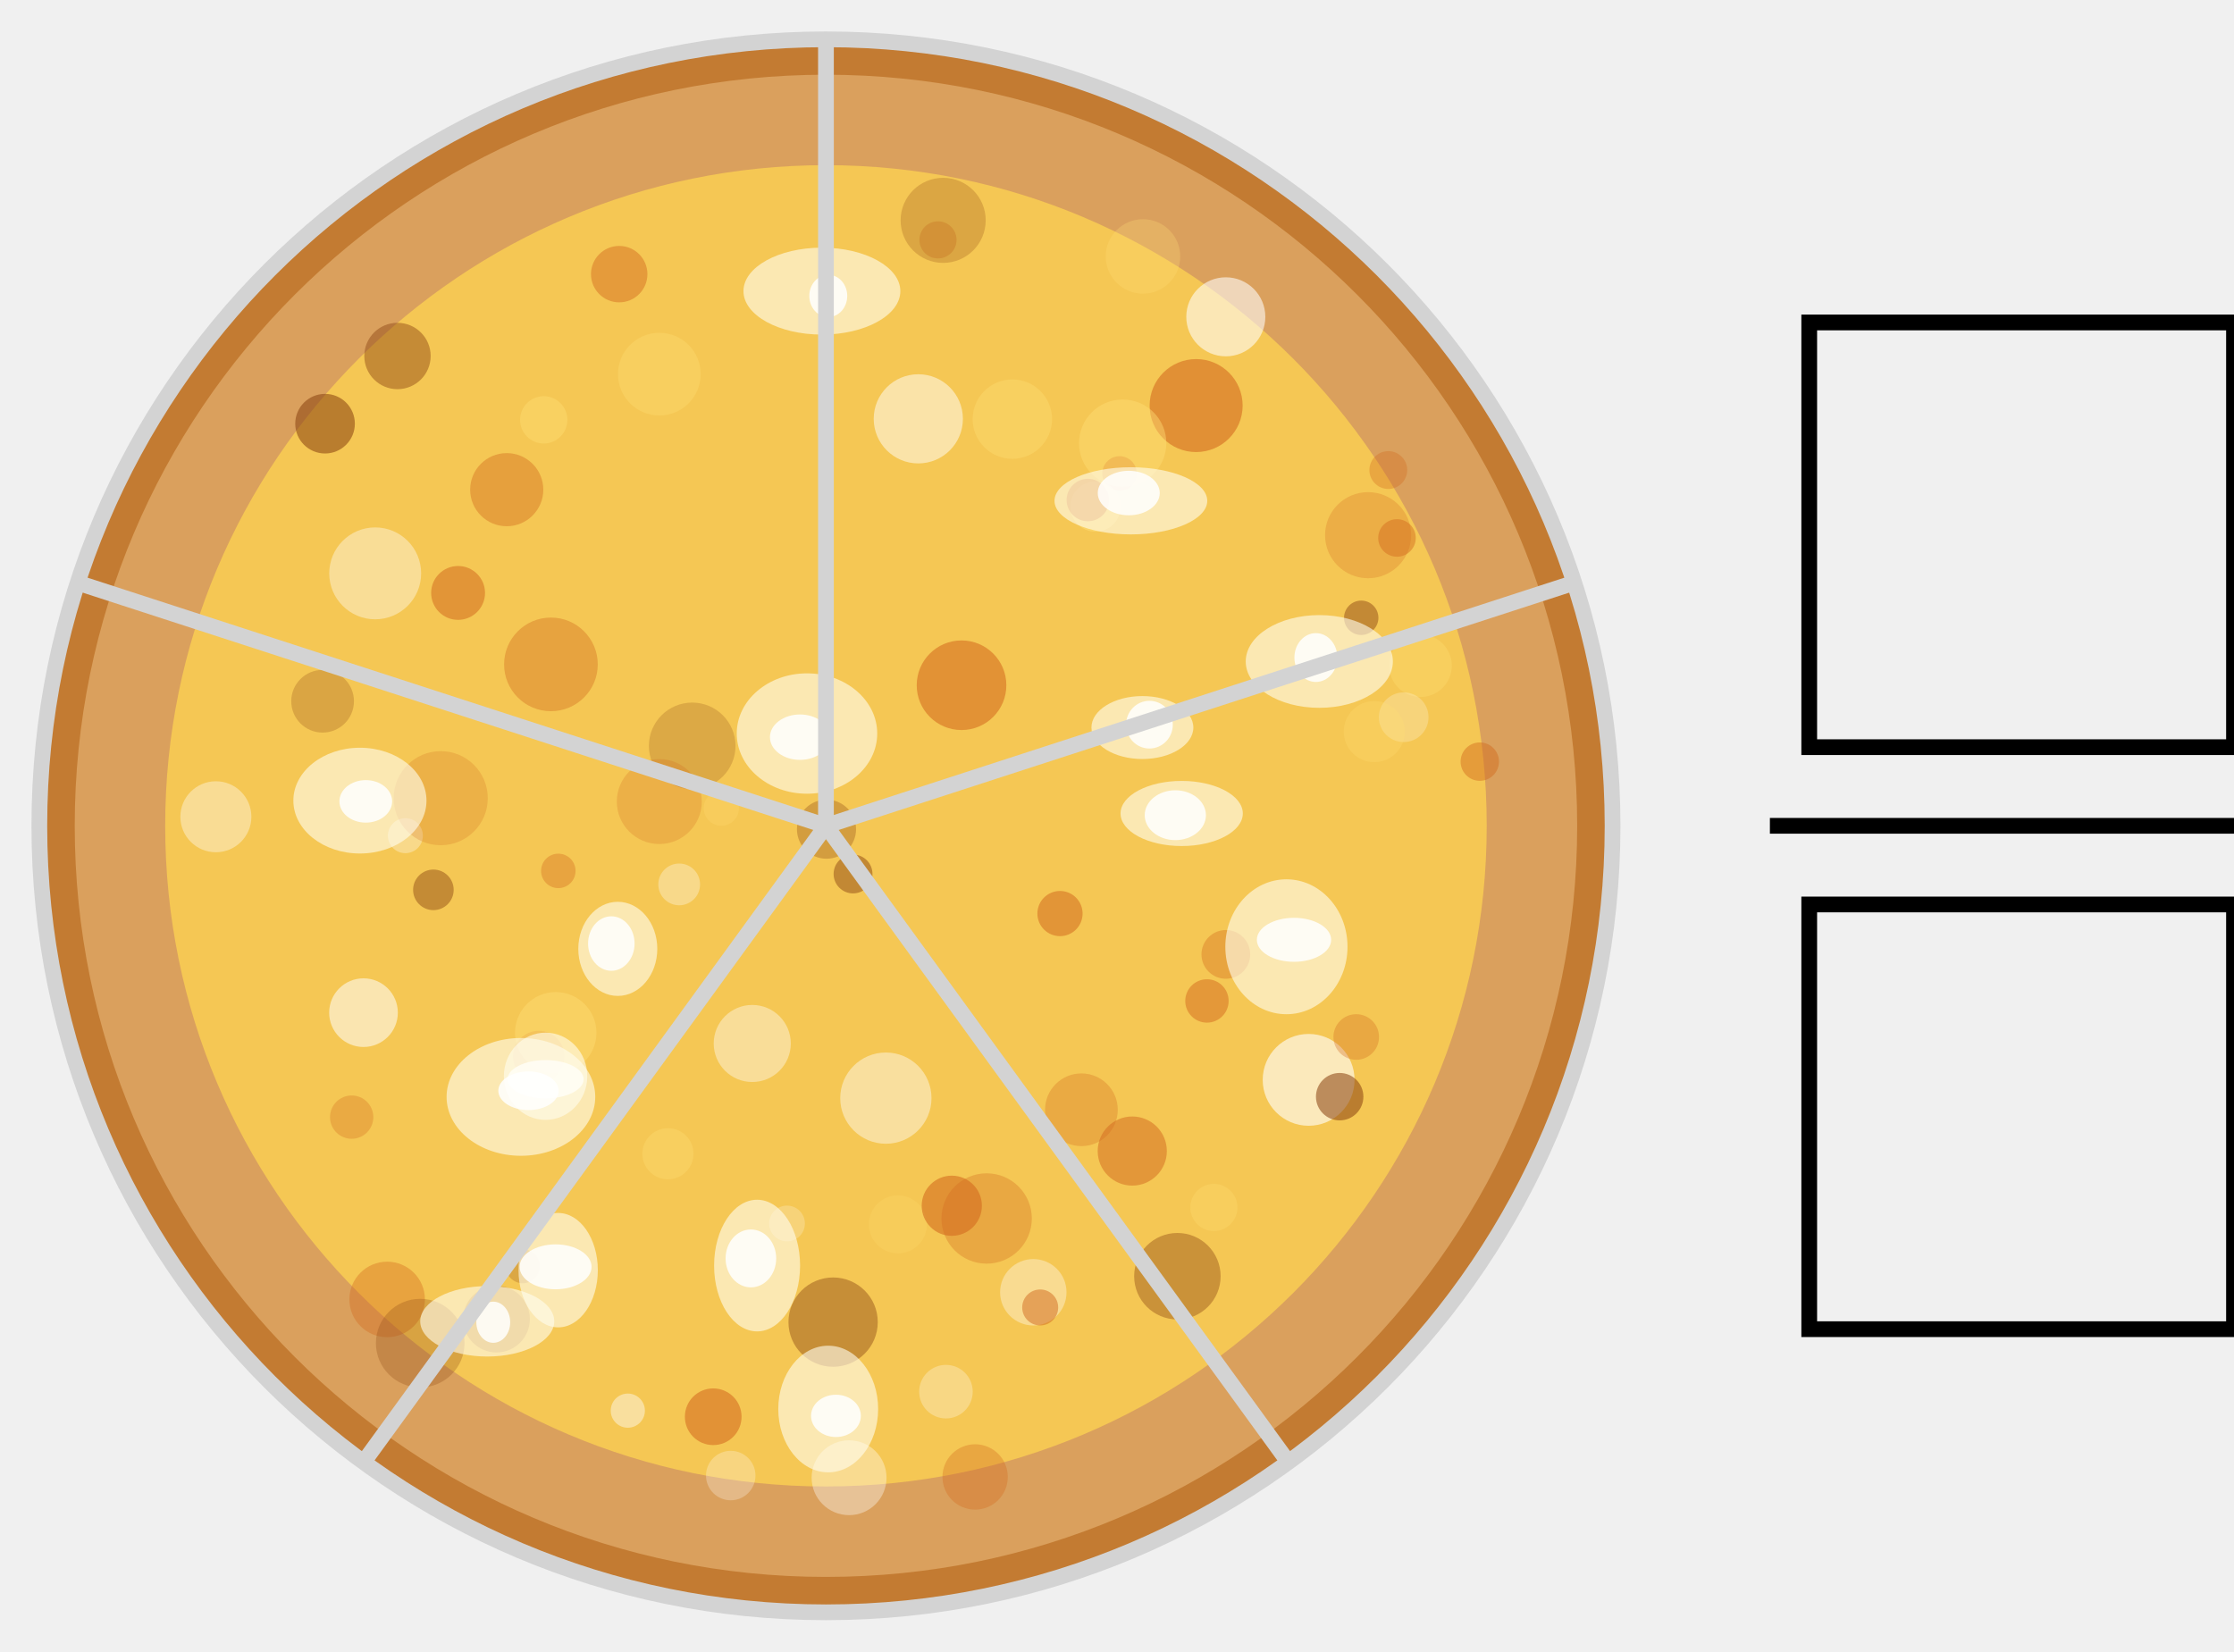
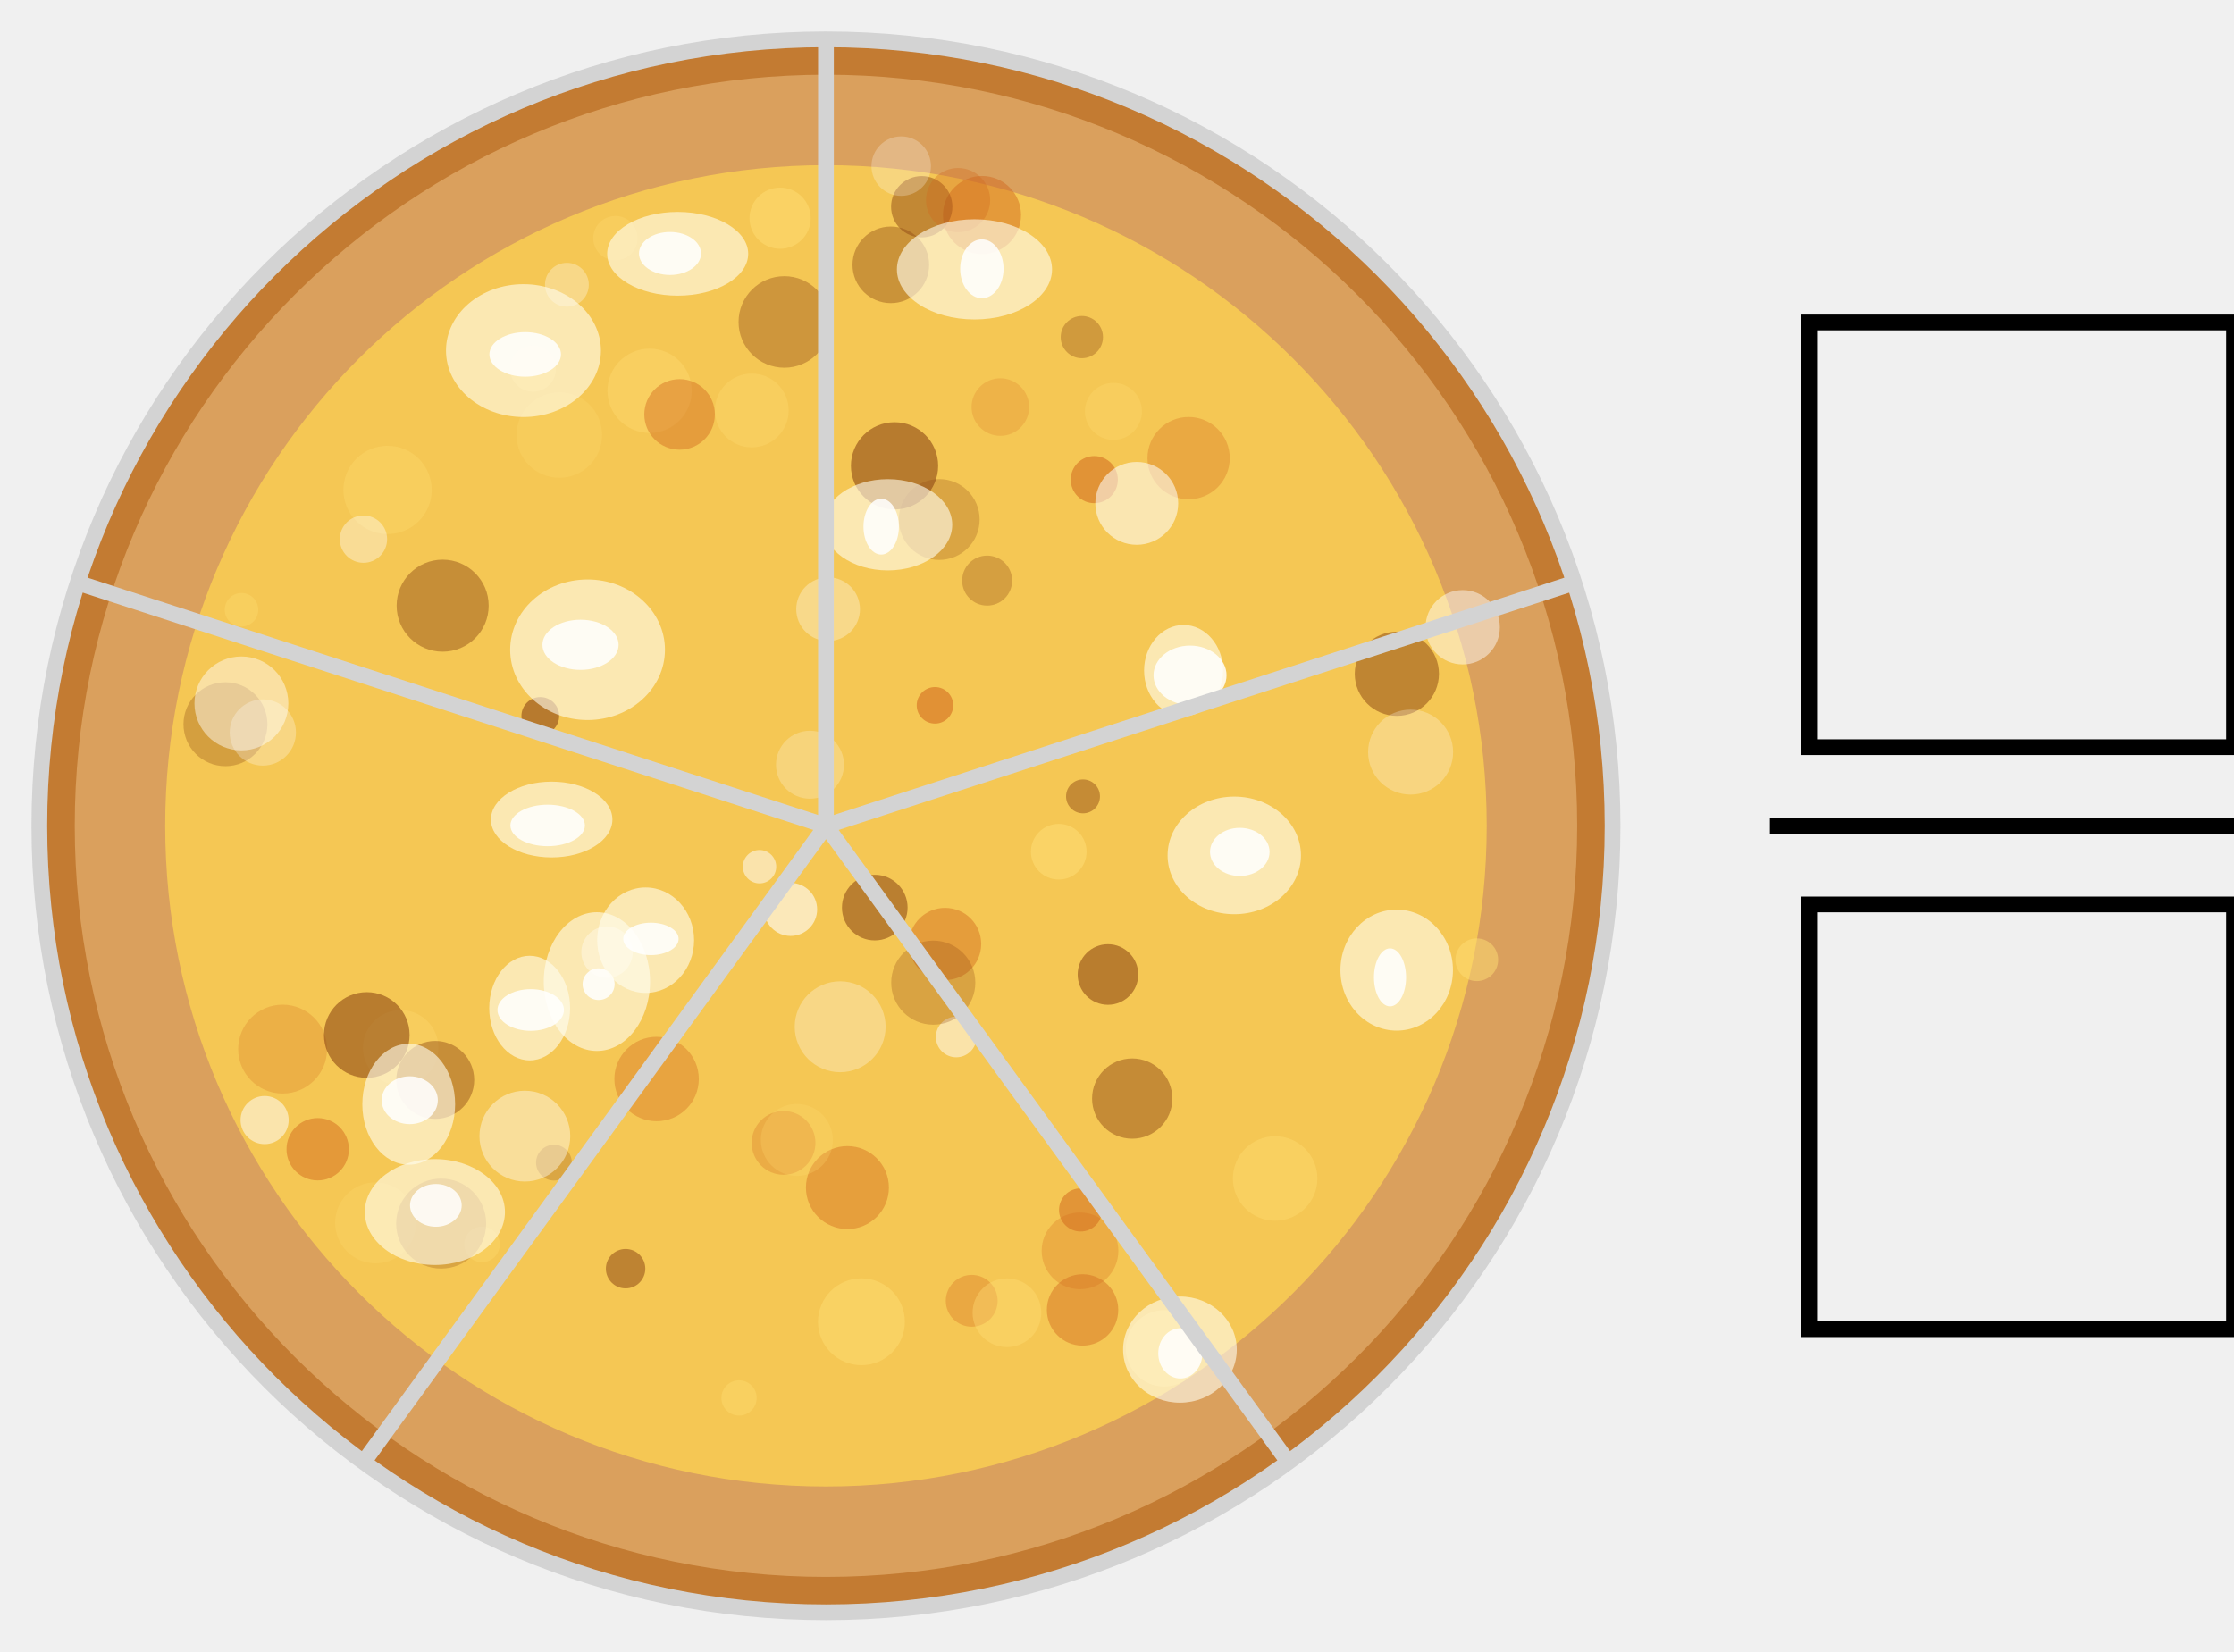
<svg xmlns="http://www.w3.org/2000/svg" xmlns:xlink="http://www.w3.org/1999/xlink" width="284.0" height="210" viewBox="0 0 284.0 210">
  <defs>
-     <clipPath id="clip-4529114960-4529738448">
+     <clipPath id="clip-4534914896-4469752912">
      <circle cx="105.0" cy="105.0" r="100" fill="none" />
    </clipPath>
  </defs>
  <g>
    <circle cx="105.0" cy="105.0" r="100" fill="#F5C754" />
-     <use xlink:href="#clip-4529114960-4529738448" />
-     <g clip-path="url(#clip-4529114960-4529738448)">
+     <use xlink:href="#clip-4534914896-4469752912" />
+     <g clip-path="url(#clip-4534914896-4469752912)">
      <circle cx="105.0" cy="105.0" r="92" stroke="#DAA05D" stroke-width="16" fill="none" />
      <circle cx="105.0" cy="105.0" r="98" stroke="#C37B32" stroke-width="5" fill="none" />
-       <circle cx="166.361" cy="137.3" r="5.838" fill="#FFFFFF" fill-opacity="0.598" />
-       <circle cx="92.896" cy="187.612" r="3.145" fill="#FFFFFF" fill-opacity="0.259" />
-       <circle cx="91.702" cy="102.752" r="2.236" fill="#FFDE75" fill-opacity="0.259" />
-       <circle cx="107.94" cy="187.887" r="4.76" fill="#FFFFFF" fill-opacity="0.353" />
-       <circle cx="128.696" cy="53.29" r="5.048" fill="#FFDE75" fill-opacity="0.351" />
-       <circle cx="170.307" cy="139.438" r="3.015" fill="#8B4513" fill-opacity="0.56" />
-       <circle cx="64.419" cy="62.261" r="4.65" fill="#D2691E" fill-opacity="0.412" />
-       <circle cx="46.211" cy="128.756" r="4.365" fill="#FFFFFF" fill-opacity="0.538" />
-       <circle cx="44.707" cy="142.04" r="2.754" fill="#D2691E" fill-opacity="0.293" />
-       <circle cx="122.236" cy="87.126" r="5.697" fill="#D2691E" fill-opacity="0.57" />
-       <circle cx="55.096" cy="113.141" r="2.579" fill="#8B4513" fill-opacity="0.462" />
-       <circle cx="86.343" cy="112.449" r="2.654" fill="#FFFFFF" fill-opacity="0.32" />
-       <circle cx="51.534" cy="106.256" r="2.224" fill="#FFFFFF" fill-opacity="0.316" />
-       <circle cx="125.429" cy="154.926" r="5.744" fill="#D2691E" fill-opacity="0.325" />
-       <circle cx="116.741" cy="53.253" r="5.669" fill="#FFFFFF" fill-opacity="0.495" />
-       <circle cx="50.53" cy="45.264" r="4.219" fill="#8B4513" fill-opacity="0.454" />
-       <circle cx="49.217" cy="165.219" r="4.801" fill="#D2691E" fill-opacity="0.381" />
-       <circle cx="83.819" cy="47.571" r="5.257" fill="#FFDE75" fill-opacity="0.338" />
-       <circle cx="68.488" cy="134.331" r="3.268" fill="#D2691E" fill-opacity="0.266" />
-       <circle cx="142.322" cy="60.193" r="2.189" fill="#D2691E" fill-opacity="0.395" />
-       <circle cx="58.235" cy="75.389" r="3.424" fill="#D2691E" fill-opacity="0.528" />
-       <circle cx="149.677" cy="162.265" r="5.497" fill="#8B4513" fill-opacity="0.404" />
-       <circle cx="112.617" cy="139.624" r="5.801" fill="#FFFFFF" fill-opacity="0.431" />
-       <circle cx="87.997" cy="94.835" r="5.505" fill="#8B4513" fill-opacity="0.228" />
-       <circle cx="176.49" cy="59.765" r="2.405" fill="#D2691E" fill-opacity="0.331" />
-       <circle cx="131.361" cy="164.308" r="4.222" fill="#FFFFFF" fill-opacity="0.356" />
-       <circle cx="119.243" cy="30.5" r="2.36" fill="#D2691E" fill-opacity="0.287" />
-       <circle cx="79.812" cy="179.359" r="2.172" fill="#FFFFFF" fill-opacity="0.433" />
-       <circle cx="114.146" cy="155.676" r="3.688" fill="#FFDE75" fill-opacity="0.212" />
-       <circle cx="70.977" cy="110.732" r="2.191" fill="#D2691E" fill-opacity="0.372" />
-       <circle cx="53.421" cy="170.775" r="5.634" fill="#8B4513" fill-opacity="0.276" />
-       <circle cx="132.236" cy="166.239" r="2.287" fill="#D2691E" fill-opacity="0.498" />
-       <circle cx="27.443" cy="103.848" r="4.513" fill="#FFFFFF" fill-opacity="0.375" />
-       <circle cx="143.941" cy="146.352" r="4.395" fill="#D2691E" fill-opacity="0.501" />
-       <circle cx="119.9" cy="28.017" r="5.408" fill="#8B4513" fill-opacity="0.251" />
-       <circle cx="139.273" cy="64.405" r="3.198" fill="#FFDE75" fill-opacity="0.515" />
-       <circle cx="155.832" cy="40.282" r="5.024" fill="#FFFFFF" fill-opacity="0.568" />
-       <circle cx="173.047" cy="78.548" r="2.185" fill="#8B4513" fill-opacity="0.473" />
-       <circle cx="173.922" cy="68.047" r="5.473" fill="#D2691E" fill-opacity="0.268" />
-       <circle cx="172.411" cy="131.851" r="2.898" fill="#D2691E" fill-opacity="0.334" />
-       <circle cx="145.303" cy="32.605" r="4.735" fill="#FFDE75" fill-opacity="0.282" />
-       <circle cx="105.069" cy="105.427" r="3.758" fill="#8B4513" fill-opacity="0.323" />
-       <circle cx="90.669" cy="180.135" r="3.603" fill="#D2691E" fill-opacity="0.565" />
-       <circle cx="66.452" cy="161.001" r="2.158" fill="#8B4513" fill-opacity="0.241" />
-       <circle cx="69.122" cy="53.383" r="3.005" fill="#FFDE75" fill-opacity="0.413" />
-       <circle cx="180.582" cy="84.641" r="3.979" fill="#FFDE75" fill-opacity="0.32" />
-       <circle cx="95.632" cy="132.675" r="4.899" fill="#FFFFFF" fill-opacity="0.4" />
-       <circle cx="63.119" cy="167.721" r="4.236" fill="#8B4513" fill-opacity="0.244" />
-       <circle cx="84.912" cy="146.695" r="3.249" fill="#FFDE75" fill-opacity="0.338" />
-       <circle cx="152.06" cy="51.567" r="5.912" fill="#D2691E" fill-opacity="0.577" />
-       <circle cx="70.648" cy="131.313" r="5.173" fill="#FFDE75" fill-opacity="0.446" />
-       <circle cx="83.815" cy="101.915" r="5.402" fill="#D2691E" fill-opacity="0.235" />
-       <circle cx="120.255" cy="176.945" r="3.405" fill="#FFFFFF" fill-opacity="0.282" />
-       <circle cx="137.476" cy="141.102" r="4.622" fill="#D2691E" fill-opacity="0.308" />
-       <circle cx="178.445" cy="91.193" r="3.158" fill="#FFFFFF" fill-opacity="0.228" />
-       <circle cx="56.028" cy="101.487" r="5.981" fill="#D2691E" fill-opacity="0.227" />
-       <circle cx="41.322" cy="53.87" r="3.79" fill="#8B4513" fill-opacity="0.568" />
-       <circle cx="70.037" cy="84.475" r="5.953" fill="#D2691E" fill-opacity="0.383" />
-       <circle cx="108.445" cy="111.123" r="2.471" fill="#8B4513" fill-opacity="0.483" />
-       <circle cx="120.998" cy="153.308" r="3.827" fill="#D2691E" fill-opacity="0.582" />
-       <circle cx="100.052" cy="155.561" r="2.271" fill="#FFFFFF" fill-opacity="0.216" />
-       <circle cx="138.297" cy="63.58" r="2.7" fill="#D2691E" fill-opacity="0.469" />
-       <circle cx="154.316" cy="153.525" r="2.997" fill="#FFDE75" fill-opacity="0.283" />
-       <circle cx="142.722" cy="56.344" r="5.549" fill="#FFDE75" fill-opacity="0.439" />
-       <circle cx="78.717" cy="34.856" r="3.587" fill="#D2691E" fill-opacity="0.468" />
-       <circle cx="41.011" cy="89.16" r="3.986" fill="#8B4513" fill-opacity="0.255" />
-       <circle cx="134.753" cy="116.156" r="2.873" fill="#D2691E" fill-opacity="0.531" />
-       <circle cx="155.835" cy="121.349" r="3.097" fill="#D2691E" fill-opacity="0.364" />
-       <circle cx="188.121" cy="96.838" r="2.44" fill="#D2691E" fill-opacity="0.459" />
-       <circle cx="123.965" cy="187.789" r="4.155" fill="#D2691E" fill-opacity="0.342" />
-       <circle cx="153.435" cy="127.267" r="2.758" fill="#D2691E" fill-opacity="0.489" />
-       <circle cx="177.593" cy="68.399" r="2.387" fill="#D2691E" fill-opacity="0.458" />
-       <circle cx="174.708" cy="93.022" r="3.881" fill="#FFDE75" fill-opacity="0.27" />
-       <circle cx="105.911" cy="168.102" r="5.677" fill="#8B4513" fill-opacity="0.434" />
-       <circle cx="47.697" cy="72.901" r="5.842" fill="#FFFFFF" fill-opacity="0.388" />
-       <ellipse cx="69.355" cy="136.844" rx="5.303" ry="5.545" fill="#FFFDF0" fill-opacity="0.6" />
-       <ellipse cx="69.359" cy="137.225" rx="4.836" ry="2.436" fill="#FFFFFF" fill-opacity="0.85" />
-       <ellipse cx="70.958" cy="161.498" rx="5.042" ry="7.274" fill="#FFFDF0" fill-opacity="0.6" />
-       <ellipse cx="70.63" cy="161.073" rx="4.573" ry="2.856" fill="#FFFFFF" fill-opacity="0.85" />
-       <ellipse cx="104.486" cy="37.015" rx="9.972" ry="5.526" fill="#FFFDF0" fill-opacity="0.6" />
-       <ellipse cx="105.295" cy="37.627" rx="2.412" ry="2.686" fill="#FFFFFF" fill-opacity="0.85" />
-       <ellipse cx="163.538" cy="120.378" rx="7.766" ry="8.578" fill="#FFFDF0" fill-opacity="0.6" />
-       <ellipse cx="164.502" cy="119.494" rx="4.723" ry="2.797" fill="#FFFFFF" fill-opacity="0.85" />
-       <ellipse cx="102.589" cy="93.266" rx="8.93" ry="7.653" fill="#FFFDF0" fill-opacity="0.6" />
-       <ellipse cx="101.697" cy="93.729" rx="3.816" ry="2.887" fill="#FFFFFF" fill-opacity="0.85" />
-       <ellipse cx="150.222" cy="103.431" rx="7.772" ry="4.141" fill="#FFFDF0" fill-opacity="0.6" />
-       <ellipse cx="149.414" cy="103.649" rx="3.892" ry="3.169" fill="#FFFFFF" fill-opacity="0.85" />
-       <ellipse cx="145.228" cy="92.505" rx="6.478" ry="4.002" fill="#FFFDF0" fill-opacity="0.6" />
-       <ellipse cx="146.123" cy="92.139" rx="2.972" ry="3.033" fill="#FFFFFF" fill-opacity="0.85" />
-       <ellipse cx="96.246" cy="160.913" rx="5.466" ry="8.37" fill="#FFFDF0" fill-opacity="0.6" />
-       <ellipse cx="95.458" cy="160.004" rx="3.217" ry="3.682" fill="#FFFFFF" fill-opacity="0.85" />
-       <ellipse cx="105.287" cy="179.152" rx="6.348" ry="8.051" fill="#FFFDF0" fill-opacity="0.6" />
-       <ellipse cx="106.271" cy="180.023" rx="3.167" ry="2.69" fill="#FFFFFF" fill-opacity="0.85" />
-       <ellipse cx="143.765" cy="63.678" rx="9.711" ry="4.27" fill="#FFFDF0" fill-opacity="0.6" />
-       <ellipse cx="143.495" cy="62.688" rx="3.941" ry="2.829" fill="#FFFFFF" fill-opacity="0.85" />
-       <ellipse cx="66.223" cy="139.466" rx="9.449" ry="7.488" fill="#FFFDF0" fill-opacity="0.6" />
-       <ellipse cx="67.183" cy="138.686" rx="3.833" ry="2.457" fill="#FFFFFF" fill-opacity="0.85" />
-       <ellipse cx="45.755" cy="101.796" rx="8.462" ry="6.724" fill="#FFFDF0" fill-opacity="0.6" />
-       <ellipse cx="46.5" cy="101.892" rx="3.352" ry="2.704" fill="#FFFFFF" fill-opacity="0.85" />
-       <ellipse cx="78.538" cy="120.644" rx="5.021" ry="5.984" fill="#FFFDF0" fill-opacity="0.6" />
-       <ellipse cx="77.716" cy="119.969" rx="2.956" ry="3.464" fill="#FFFFFF" fill-opacity="0.85" />
-       <ellipse cx="61.94" cy="168" rx="8.519" ry="4.478" fill="#FFFDF0" fill-opacity="0.6" />
-       <ellipse cx="62.707" cy="168.118" rx="2.152" ry="2.617" fill="#FFFFFF" fill-opacity="0.85" />
-       <ellipse cx="167.718" cy="84.103" rx="9.354" ry="5.896" fill="#FFFDF0" fill-opacity="0.6" />
-       <ellipse cx="167.284" cy="83.605" rx="2.732" ry="3.105" fill="#FFFFFF" fill-opacity="0.85" />
+       <circle cx="119.399" cy="66.053" r="5.139" fill="#8B4513" fill-opacity="0.257" />
+       <circle cx="72.067" cy="36.204" r="2.786" fill="#FFFFFF" fill-opacity="0.304" />
+       <circle cx="162.103" cy="149.84" r="5.371" fill="#FFDE75" fill-opacity="0.378" />
+       <circle cx="140.851" cy="123.906" r="3.851" fill="#8B4513" fill-opacity="0.567" />
+       <circle cx="107.729" cy="150.997" r="5.274" fill="#D2691E" fill-opacity="0.423" />
+       <circle cx="121.562" cy="131.846" r="2.587" fill="#FFFFFF" fill-opacity="0.497" />
+       <circle cx="50.935" cy="133.226" r="4.797" fill="#FFDE75" fill-opacity="0.293" />
+       <circle cx="28.66" cy="92.083" r="5.335" fill="#8B4513" fill-opacity="0.305" />
+       <circle cx="139.112" cy="60.981" r="2.995" fill="#D2691E" fill-opacity="0.55" />
+       <circle cx="61.273" cy="158.216" r="2.265" fill="#FFDE75" fill-opacity="0.306" />
+       <circle cx="141.547" cy="52.302" r="3.626" fill="#FFDE75" fill-opacity="0.257" />
+       <circle cx="99.173" cy="27.742" r="3.889" fill="#FFDE75" fill-opacity="0.491" />
+       <circle cx="33.64" cy="142.411" r="3.058" fill="#FFFFFF" fill-opacity="0.513" />
+       <circle cx="123.53" cy="165.393" r="3.295" fill="#D2691E" fill-opacity="0.328" />
+       <circle cx="124.839" cy="27.334" r="4.962" fill="#D2691E" fill-opacity="0.473" />
+       <circle cx="99.609" cy="145.316" r="4.054" fill="#D2691E" fill-opacity="0.275" />
+       <circle cx="106.807" cy="130.55" r="5.778" fill="#FFFFFF" fill-opacity="0.291" />
+       <circle cx="30.7" cy="77.53" r="2.13" fill="#FFDE75" fill-opacity="0.32" />
+       <circle cx="95.571" cy="52.188" r="4.691" fill="#FFDE75" fill-opacity="0.298" />
+       <circle cx="68.687" cy="91.03" r="2.4" fill="#8B4513" fill-opacity="0.589" />
+       <circle cx="111.206" cy="115.397" r="4.172" fill="#8B4513" fill-opacity="0.547" />
+       <circle cx="71.104" cy="55.308" r="5.442" fill="#FFDE75" fill-opacity="0.227" />
+       <circle cx="47.754" cy="155.477" r="5.148" fill="#FFDE75" fill-opacity="0.214" />
+       <circle cx="143.934" cy="139.681" r="5.103" fill="#8B4513" fill-opacity="0.455" />
+       <circle cx="118.86" cy="89.679" r="2.322" fill="#D2691E" fill-opacity="0.572" />
+       <circle cx="67.761" cy="46.88" r="2.93" fill="#FFDE75" fill-opacity="0.375" />
+       <circle cx="134.595" cy="108.292" r="3.538" fill="#FFDE75" fill-opacity="0.541" />
+       <circle cx="128.01" cy="166.91" r="4.367" fill="#FFDE75" fill-opacity="0.384" />
+       <circle cx="137.68" cy="101.257" r="2.155" fill="#8B4513" fill-opacity="0.46" />
+       <circle cx="185.946" cy="79.754" r="4.725" fill="#FFFFFF" fill-opacity="0.467" />
+       <circle cx="99.711" cy="40.937" r="5.82" fill="#8B4513" fill-opacity="0.374" />
+       <circle cx="56.273" cy="77.01" r="5.851" fill="#8B4513" fill-opacity="0.437" />
+       <circle cx="187.74" cy="122.029" r="2.714" fill="#FFDE75" fill-opacity="0.49" />
+       <circle cx="100.509" cy="115.629" r="3.371" fill="#FFFFFF" fill-opacity="0.591" />
+       <circle cx="117.178" cy="26.286" r="3.897" fill="#8B4513" fill-opacity="0.481" />
+       <circle cx="125.492" cy="73.821" r="3.178" fill="#8B4513" fill-opacity="0.301" />
+       <circle cx="137.621" cy="166.552" r="4.539" fill="#D2691E" fill-opacity="0.435" />
+       <circle cx="120.147" cy="120.02" r="4.59" fill="#D2691E" fill-opacity="0.449" />
+       <circle cx="113.246" cy="33.673" r="4.871" fill="#8B4513" fill-opacity="0.406" />
+       <circle cx="137.376" cy="153.838" r="2.743" fill="#D2691E" fill-opacity="0.528" />
+       <circle cx="127.172" cy="51.756" r="3.659" fill="#D2691E" fill-opacity="0.214" />
+       <circle cx="118.643" cy="124.942" r="5.347" fill="#8B4513" fill-opacity="0.273" />
+       <circle cx="55.332" cy="137.307" r="4.952" fill="#8B4513" fill-opacity="0.43" />
+       <circle cx="177.577" cy="85.668" r="5.353" fill="#8B4513" fill-opacity="0.509" />
+       <circle cx="137.298" cy="159.041" r="4.875" fill="#D2691E" fill-opacity="0.285" />
+       <circle cx="82.58" cy="49.687" r="5.357" fill="#FFDE75" fill-opacity="0.372" />
+       <circle cx="35.929" cy="133.391" r="5.65" fill="#D2691E" fill-opacity="0.249" />
+       <circle cx="83.472" cy="137.192" r="5.366" fill="#D2691E" fill-opacity="0.374" />
+       <circle cx="113.72" cy="59.228" r="5.544" fill="#8B4513" fill-opacity="0.583" />
+       <circle cx="137.532" cy="42.863" r="2.687" fill="#8B4513" fill-opacity="0.341" />
+       <circle cx="46.626" cy="131.595" r="5.444" fill="#8B4513" fill-opacity="0.573" />
+       <circle cx="179.325" cy="95.626" r="5.403" fill="#FFFFFF" fill-opacity="0.26" />
+       <circle cx="79.53" cy="161.307" r="2.506" fill="#8B4513" fill-opacity="0.519" />
+       <circle cx="33.413" cy="93.136" r="4.21" fill="#FFFFFF" fill-opacity="0.277" />
+       <circle cx="30.689" cy="89.437" r="5.968" fill="#FFFFFF" fill-opacity="0.456" />
+       <circle cx="86.394" cy="52.691" r="4.486" fill="#D2691E" fill-opacity="0.435" />
+       <circle cx="114.567" cy="21.122" r="3.781" fill="#FFFFFF" fill-opacity="0.246" />
+       <circle cx="147.982" cy="171.442" r="4.856" fill="#FFDE75" fill-opacity="0.491" />
+       <circle cx="151.106" cy="58.25" r="5.231" fill="#D2691E" fill-opacity="0.32" />
+       <circle cx="93.952" cy="177.746" r="2.242" fill="#FFDE75" fill-opacity="0.374" />
+       <circle cx="144.512" cy="64.003" r="5.268" fill="#FFFFFF" fill-opacity="0.545" />
+       <circle cx="101.302" cy="144.941" r="4.576" fill="#FFDE75" fill-opacity="0.228" />
+       <circle cx="102.97" cy="97.232" r="4.321" fill="#FFFFFF" fill-opacity="0.227" />
+       <circle cx="49.27" cy="62.294" r="5.613" fill="#FFDE75" fill-opacity="0.285" />
+       <circle cx="105.273" cy="77.455" r="4.051" fill="#FFFFFF" fill-opacity="0.315" />
+       <circle cx="109.51" cy="168.058" r="5.521" fill="#FFDE75" fill-opacity="0.445" />
+       <circle cx="70.423" cy="147.828" r="2.274" fill="#8B4513" fill-opacity="0.25" />
+       <circle cx="96.556" cy="110.195" r="2.122" fill="#FFFFFF" fill-opacity="0.507" />
+       <circle cx="121.798" cy="25.442" r="4.079" fill="#D2691E" fill-opacity="0.344" />
+       <circle cx="66.724" cy="144.455" r="5.772" fill="#FFFFFF" fill-opacity="0.414" />
+       <circle cx="78.236" cy="30.283" r="2.822" fill="#FFDE75" fill-opacity="0.282" />
+       <circle cx="77.169" cy="121.063" r="3.269" fill="#FFFFFF" fill-opacity="0.387" />
+       <circle cx="46.205" cy="68.552" r="3.007" fill="#FFFFFF" fill-opacity="0.38" />
+       <circle cx="56.082" cy="155.575" r="5.72" fill="#8B4513" fill-opacity="0.264" />
+       <circle cx="40.388" cy="146.121" r="3.965" fill="#D2691E" fill-opacity="0.482" />
+       <ellipse cx="75.883" cy="124.806" rx="6.759" ry="8.82" fill="#FFFDF0" fill-opacity="0.6" />
+       <ellipse cx="76.099" cy="125.134" rx="2.037" ry="2.014" fill="#FFFFFF" fill-opacity="0.85" />
+       <ellipse cx="70.132" cy="104.202" rx="7.722" ry="4.818" fill="#FFFDF0" fill-opacity="0.6" />
+       <ellipse cx="69.62" cy="104.953" rx="4.735" ry="2.638" fill="#FFFFFF" fill-opacity="0.85" />
+       <ellipse cx="74.695" cy="82.613" rx="9.839" ry="8.936" fill="#FFFDF0" fill-opacity="0.6" />
+       <ellipse cx="73.799" cy="81.984" rx="4.844" ry="3.189" fill="#FFFFFF" fill-opacity="0.85" />
+       <ellipse cx="150.464" cy="85.258" rx="5.021" ry="5.796" fill="#FFFDF0" fill-opacity="0.6" />
+       <ellipse cx="151.283" cy="85.863" rx="4.642" ry="3.78" fill="#FFFFFF" fill-opacity="0.85" />
+       <ellipse cx="55.286" cy="154.106" rx="8.908" ry="6.73" fill="#FFFDF0" fill-opacity="0.6" />
+       <ellipse cx="55.409" cy="153.259" rx="3.284" ry="2.717" fill="#FFFFFF" fill-opacity="0.85" />
+       <ellipse cx="177.555" cy="123.348" rx="7.152" ry="7.692" fill="#FFFDF0" fill-opacity="0.6" />
+       <ellipse cx="176.707" cy="124.27" rx="2.042" ry="3.687" fill="#FFFFFF" fill-opacity="0.85" />
+       <ellipse cx="156.909" cy="108.762" rx="8.477" ry="7.477" fill="#FFFDF0" fill-opacity="0.6" />
+       <ellipse cx="157.609" cy="108.318" rx="3.784" ry="3.061" fill="#FFFFFF" fill-opacity="0.85" />
+       <ellipse cx="123.882" cy="34.251" rx="9.861" ry="6.367" fill="#FFFDF0" fill-opacity="0.6" />
+       <ellipse cx="124.822" cy="34.177" rx="2.757" ry="3.742" fill="#FFFFFF" fill-opacity="0.85" />
+       <ellipse cx="150" cy="171.594" rx="7.225" ry="6.749" fill="#FFFDF0" fill-opacity="0.6" />
+       <ellipse cx="150.053" cy="172.074" rx="2.806" ry="3.196" fill="#FFFFFF" fill-opacity="0.85" />
+       <ellipse cx="112.866" cy="66.725" rx="8.189" ry="5.801" fill="#FFFDF0" fill-opacity="0.6" />
+       <ellipse cx="112.023" cy="66.961" rx="2.254" ry="3.551" fill="#FFFFFF" fill-opacity="0.85" />
+       <ellipse cx="66.546" cy="44.578" rx="9.849" ry="8.447" fill="#FFFDF0" fill-opacity="0.6" />
+       <ellipse cx="66.766" cy="45.062" rx="4.551" ry="2.832" fill="#FFFFFF" fill-opacity="0.85" />
+       <ellipse cx="82.078" cy="119.541" rx="6.159" ry="6.703" fill="#FFFDF0" fill-opacity="0.6" />
+       <ellipse cx="82.749" cy="119.378" rx="3.52" ry="2.06" fill="#FFFFFF" fill-opacity="0.85" />
+       <ellipse cx="51.96" cy="140.404" rx="5.898" ry="7.687" fill="#FFFDF0" fill-opacity="0.6" />
+       <ellipse cx="52.089" cy="139.888" rx="3.57" ry="3.042" fill="#FFFFFF" fill-opacity="0.85" />
+       <ellipse cx="67.336" cy="128.173" rx="5.141" ry="6.649" fill="#FFFDF0" fill-opacity="0.6" />
+       <ellipse cx="67.467" cy="128.416" rx="4.226" ry="2.648" fill="#FFFFFF" fill-opacity="0.85" />
+       <ellipse cx="86.153" cy="32.27" rx="8.963" ry="5.325" fill="#FFFDF0" fill-opacity="0.6" />
+       <ellipse cx="85.178" cy="32.23" rx="3.943" ry="2.735" fill="#FFFFFF" fill-opacity="0.85" />
    </g>
    <path d="M105.0,105.0 L105.0,5.0" stroke="lightgray" stroke-width="2" />
    <path d="M105.0,105.0 L200.106,74.098" stroke="lightgray" stroke-width="2" />
    <path d="M105.0,105.0 L163.779,185.902" stroke="lightgray" stroke-width="2" />
    <path d="M105.0,105.0 L46.221,185.902" stroke="lightgray" stroke-width="2" />
    <path d="M105.0,105.0 L9.894,74.098" stroke="lightgray" stroke-width="2" />
    <circle cx="105.0" cy="105.0" r="100" fill="none" stroke="lightgray" stroke-width="2" />
    <rect x="230.0" y="41.0" width="54.0" height="54.0" fill="none" stroke="black" stroke-width="2" />
    <rect x="230.0" y="115.0" width="54.0" height="54.0" fill="none" stroke="black" stroke-width="2" />
    <path d="M225.0,105.0 L289.0,105.0" stroke="black" stroke-width="2" />
  </g>
</svg>
